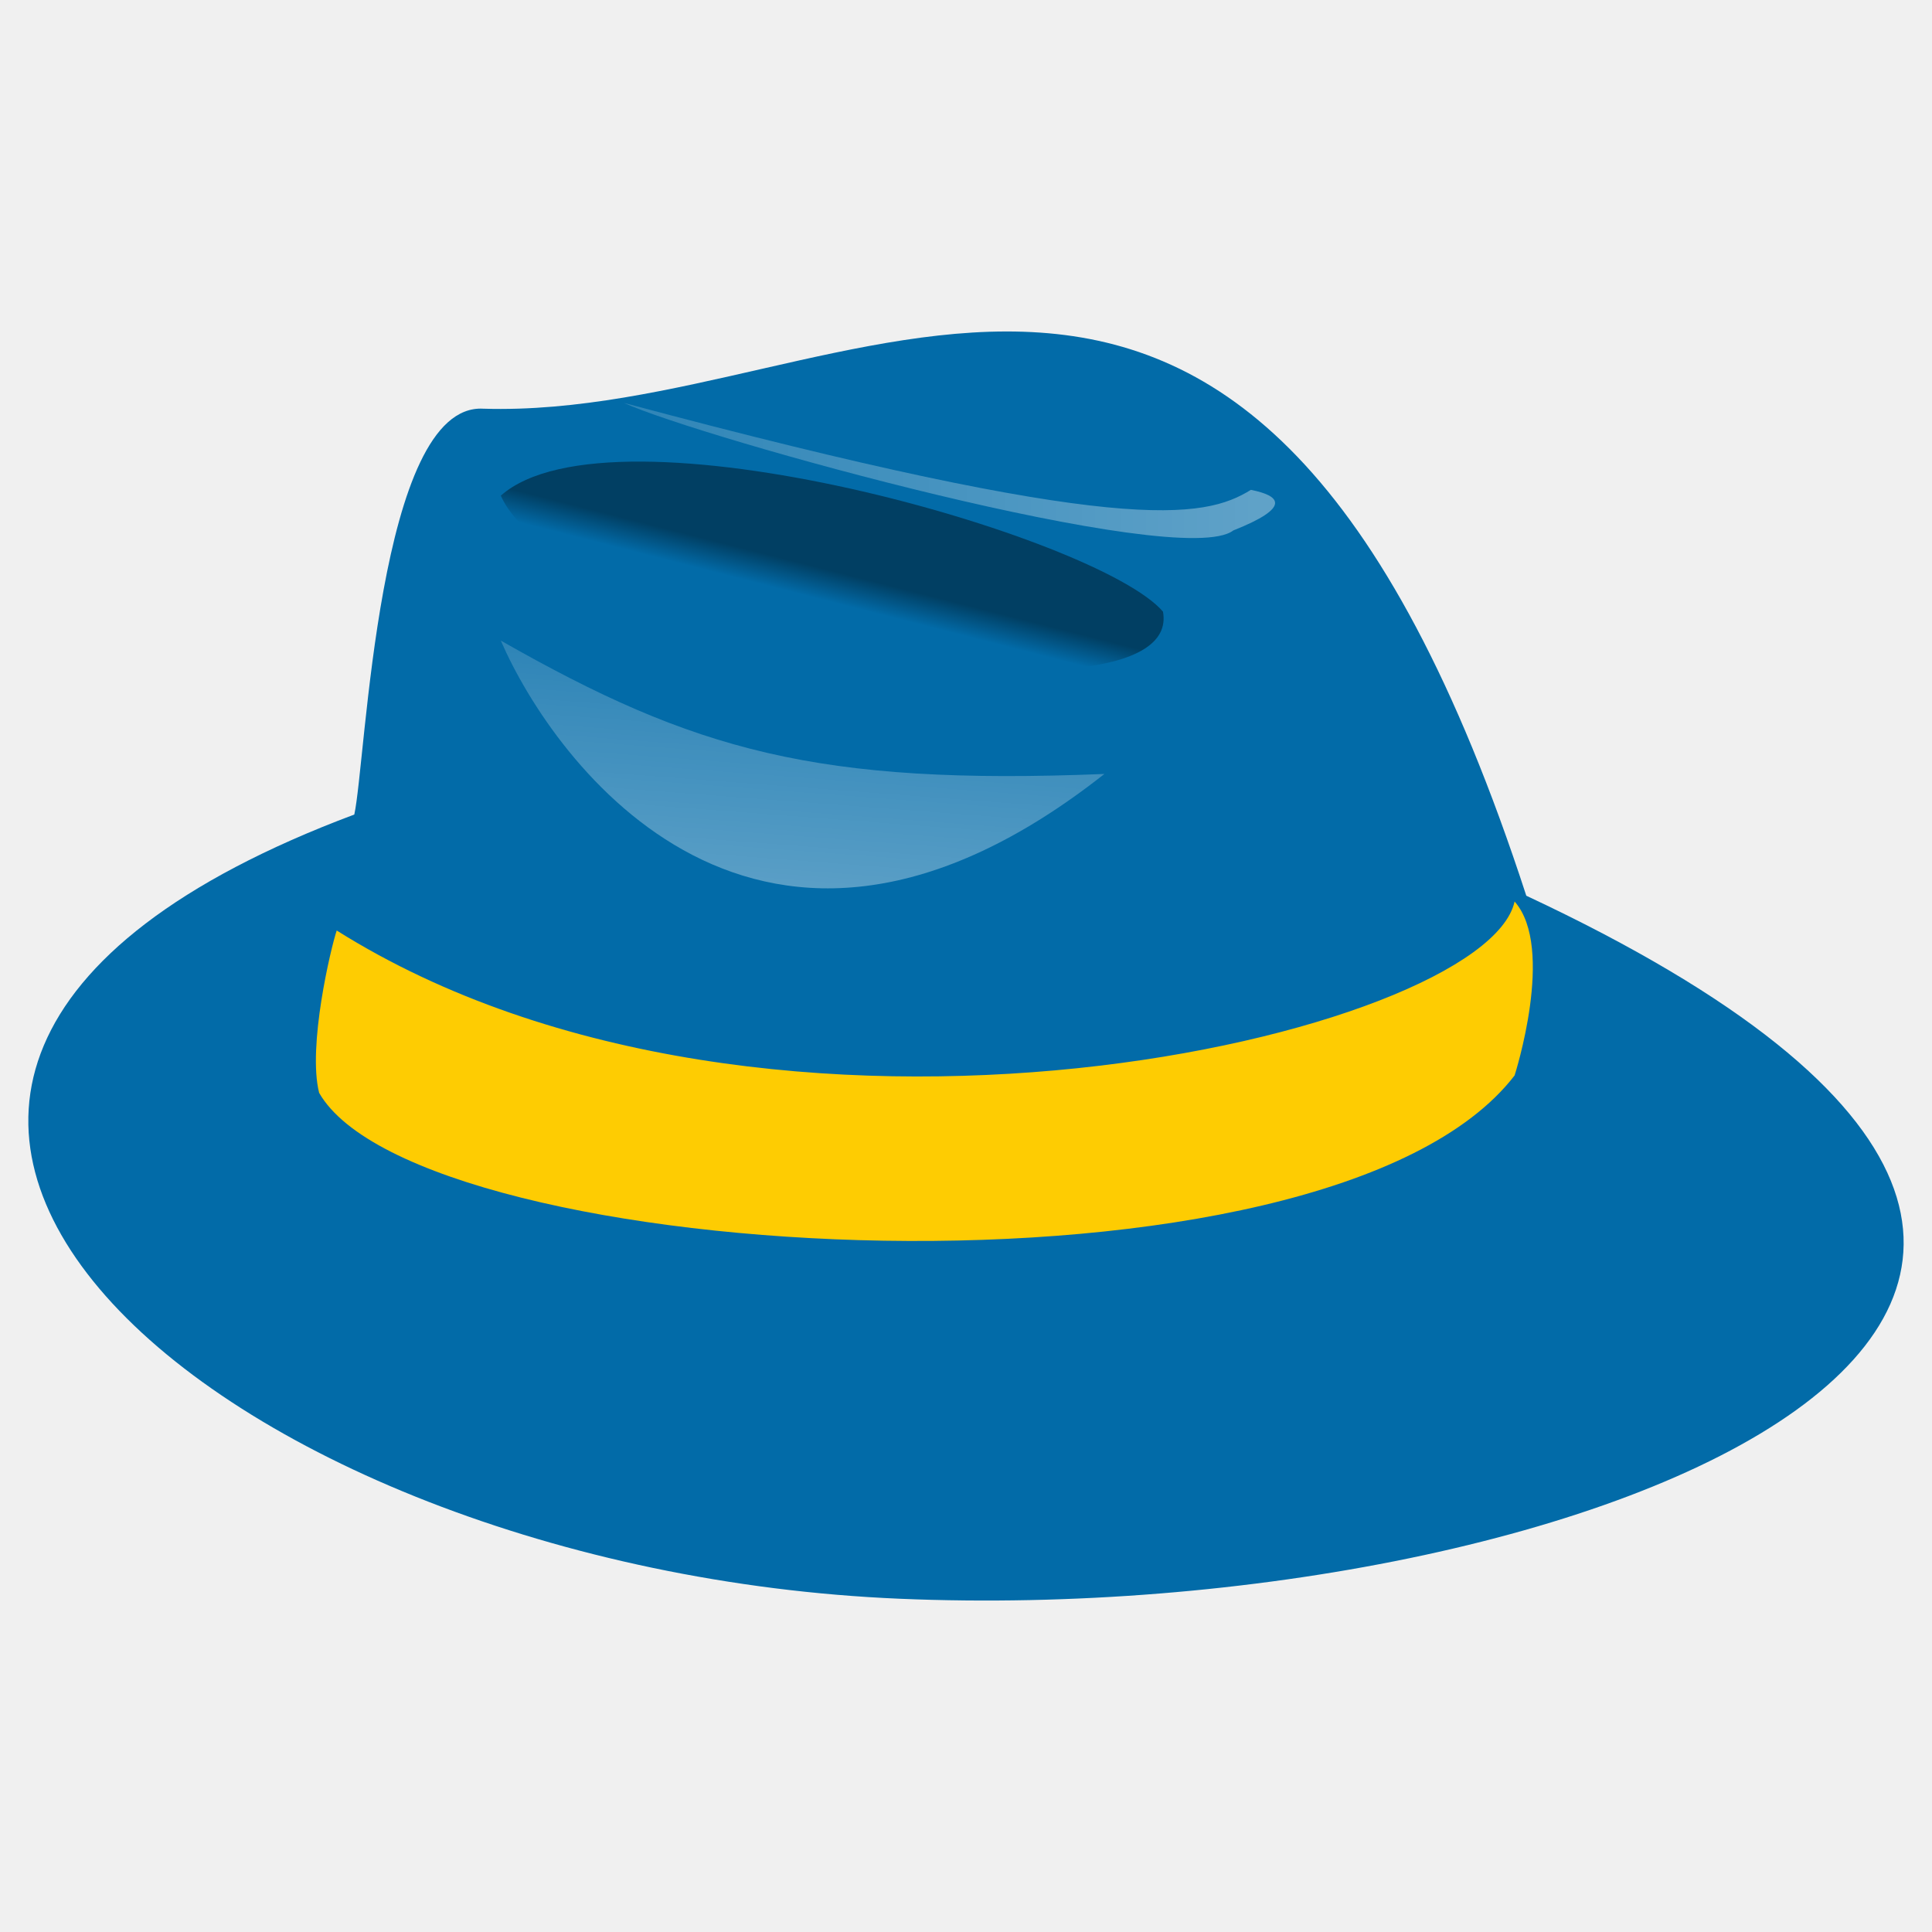
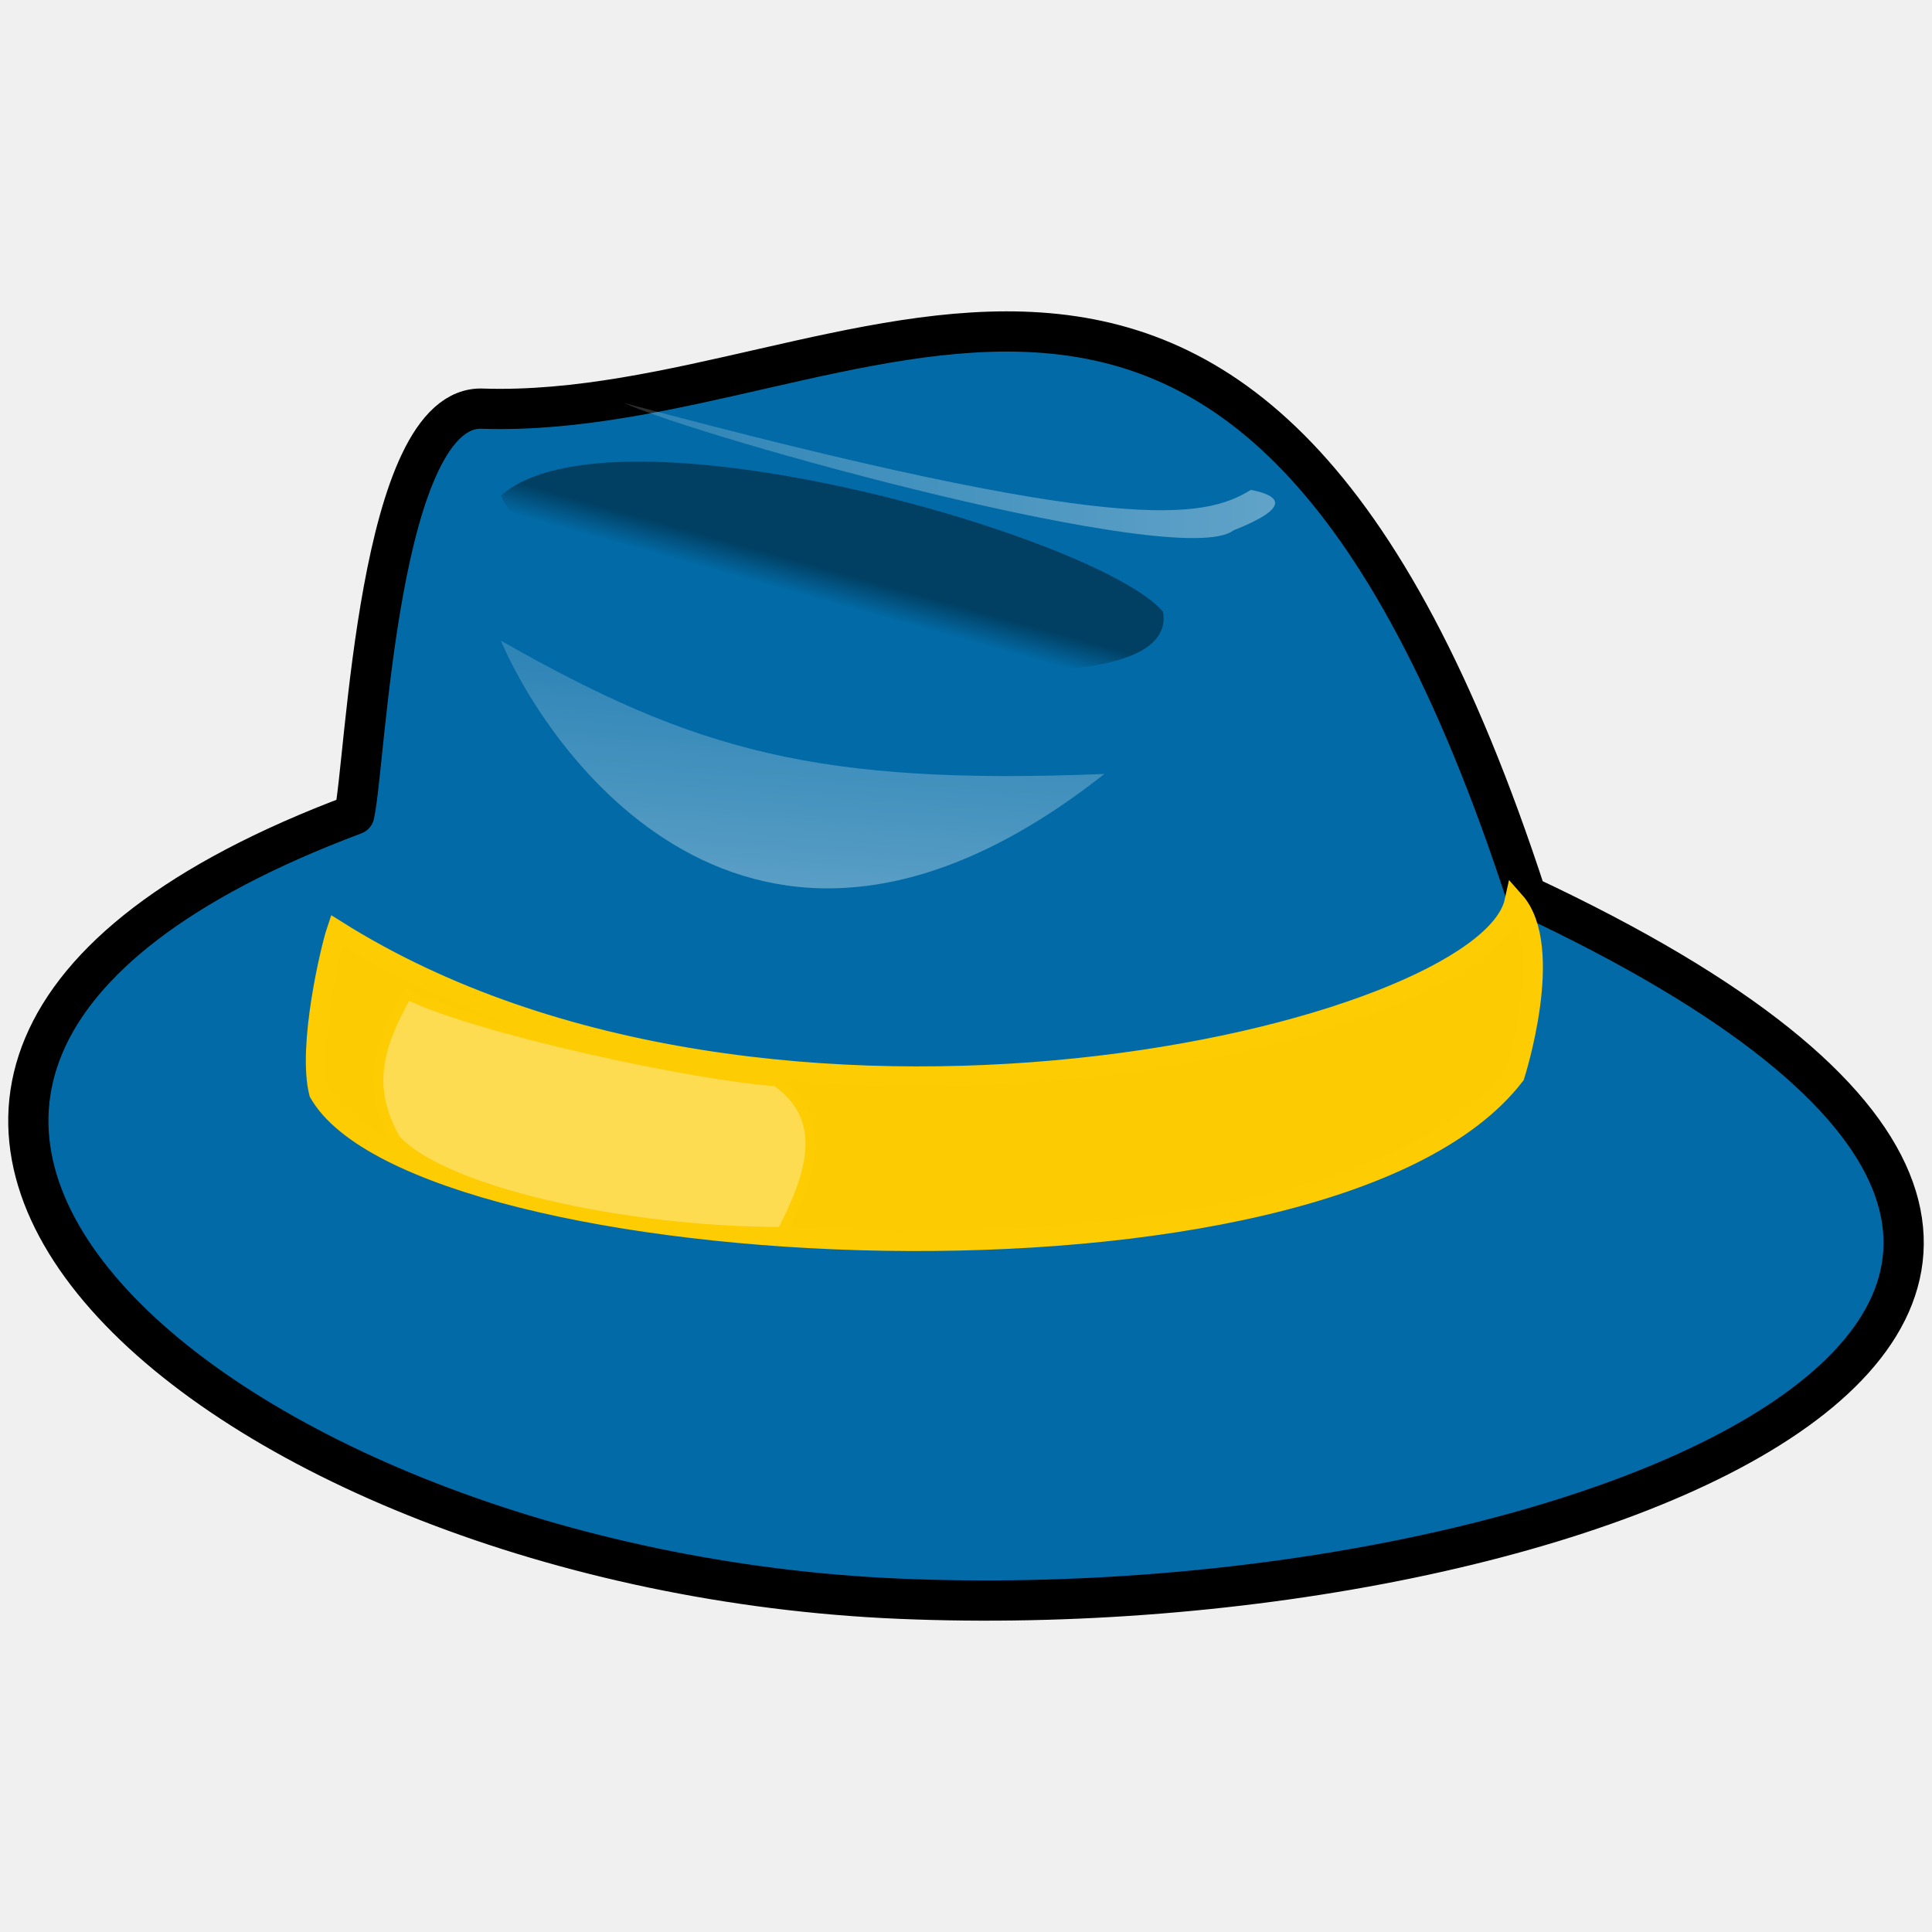
- <svg xmlns="http://www.w3.org/2000/svg" xmlns:xlink="http://www.w3.org/1999/xlink" id="svg1" viewBox="0 0 300 300" version="1.0">
+ <svg xmlns="http://www.w3.org/2000/svg" xmlns:xlink="http://www.w3.org/1999/xlink" viewBox="0 0 300 300" width="300" height="300" version="1.0">
  <defs id="defs3">
    <linearGradient id="linearGradient585">
-       <stop id="stop586" stop-color="#fff" stop-opacity=".175" offset="0" />
-       <stop id="stop587" stop-color="#fff" stop-opacity=".375" offset="1" />
+       <stop id="stop586" stop-color="#fff" stop-opacity="0.17" offset="0" />
+       <stop id="stop587" stop-color="#fff" stop-opacity="0.38" offset="1" />
    </linearGradient>
-     <linearGradient id="linearGradient582" x1="118.03" gradientUnits="userSpaceOnUse" x2="111.23" gradientTransform="scale(1.7812 .56142)" y1="250.64" y2="259.05">
-       <stop id="stop580" stop-opacity=".408" offset="0" />
+     <linearGradient id="linearGradient582" x1="0.49" x2="0.41" y1="0.51" y2="0.6">
+       <stop id="stop580" stop-opacity="0.41" offset="0" />
      <stop id="stop581" stop-opacity="0" offset="1" />
    </linearGradient>
-     <linearGradient id="linearGradient584" x1="132.24" xlink:href="#linearGradient585" gradientUnits="userSpaceOnUse" x2="114.92" gradientTransform="scale(1.5608 .64069)" y1="259.45" y2="353.05" />
-     <linearGradient id="linearGradient589" x1="73.289" xlink:href="#linearGradient585" gradientUnits="userSpaceOnUse" y1="255.43" gradientTransform="scale(2.195 .45558)" x2="147.04" y2="255.43" />
+     <linearGradient id="linearGradient584" x1="0.51" x2="0.33" y1="0.12" y2="1.1" xlink:href="#linearGradient585" />
+     <linearGradient id="linearGradient589" x1="0" y1="0.5" x2="1" y2="0.5" xlink:href="#linearGradient585" />
  </defs>
-   <g id="g847" transform="matrix(.62464 0 0 .62464 -3.6132 .36617)" fill-rule="evenodd">
-     <path id="path575" d="m93.858 201.9c2.913-12.972 5.827-102.34 32.049-100.89 93.233 2.883 189.38-93.688 259.3 121.07 215.6 100.9 14.99 181.97-155.69 174.77-168.66-7.07-312.66-128.65-135.66-194.95z" fill-opacity=".992" fill="#006AA7" />
-     <path id="path576" fill="#FECC02" d="m89.488 230.73c107.8 67.743 285.53 25.944 292.81-7.207 10.197 11.531 0 43.24 0 43.24-46.616 60.537-272.41 47.565-297.18 4.324-2.913-11.531 2.913-36.034 4.37-40.358z" />
-     <path id="path578" stroke-width="1pt" fill="url(#linearGradient582)" d="m130.28 122.63c27.678-24.503 148.59 10.089 164.61 28.827 5.827 31.71-148.59 7.207-164.61-28.827z" />
-     <path id="path583" stroke-width="1pt" fill="url(#linearGradient584)" d="m130.28 158.66c13.111 30.268 64.098 100.89 150.05 33.151-71.381 2.883-101.97-5.765-150.05-33.151z" />
-     <path id="path588" stroke-width="1pt" fill="url(#linearGradient589)" d="m160.87 99.567c18.938 8.648 138.39 41.799 151.5 31.71 14.568-5.765 11.654-8.648 4.37-10.089-11.654 7.207-32.049 11.531-155.87-21.62z" />
+   <g class="layer">
+     <g id="g847" transform="matrix(.62464 0 0 .62464 -3.6132 .36617)" fill-rule="evenodd" fill-opacity="0.99">
+       <path id="path575" stroke-linejoin="round" d="m93.86,201.9c2.91,-12.97 5.83,-102.34 32.05,-100.89c93.23,2.88 189.38,-93.69 259.3,121.07c215.6,100.9 14.99,181.97 -155.69,174.77c-168.66,-7.07 -312.66,-128.65 -135.66,-194.95z" fill-opacity="0.99" stroke="#000" stroke-width="10" fill="#006aa7" />
+       <path id="path576" stroke="#fecc02" stroke-width="5" d="m89.49,230.73c107.8,67.74 285.53,25.94 292.81,-7.21c10.2,11.53 0,43.24 0,43.24c-46.62,60.54 -272.41,47.57 -297.18,4.33c-2.92,-11.53 2.91,-36.04 4.37,-40.36z" fill="#fecc02" />
+       <path id="path578" stroke-width="1pt" fill="url(#linearGradient582)" d="m130.28,122.63c27.68,-24.5 148.59,10.09 164.61,28.83c5.83,31.71 -148.59,7.2 -164.61,-28.83z" />
+       <path id="path583" stroke-width="1pt" fill="url(#linearGradient584)" d="m130.28,158.66c13.11,30.27 64.1,100.89 150.05,33.15c-71.38,2.88 -101.97,-5.76 -150.05,-33.15z" />
+       <path id="path588" stroke-width="1pt" fill="url(#linearGradient589)" d="m160.87,99.57c18.94,8.65 138.39,41.8 151.5,31.71c14.57,-5.77 11.65,-8.65 4.37,-10.09c-11.65,7.2 -32.05,11.53 -155.87,-21.62z" />
+       <path id="path590" d="m106.97,246.58c17.48,8.65 71.38,20.18 91.78,21.62c14.56,10.09 7.28,25.94 1.45,37.48c-39.33,0 -84.49,-10.09 -96.14,-23.07c-7.29,-12.97 -4.37,-23.06 2.91,-36.03z" fill-opacity="0.32" stroke="#fecc02" stroke-width="1.878pt" fill="#fff" />
+     </g>
  </g>
</svg>
